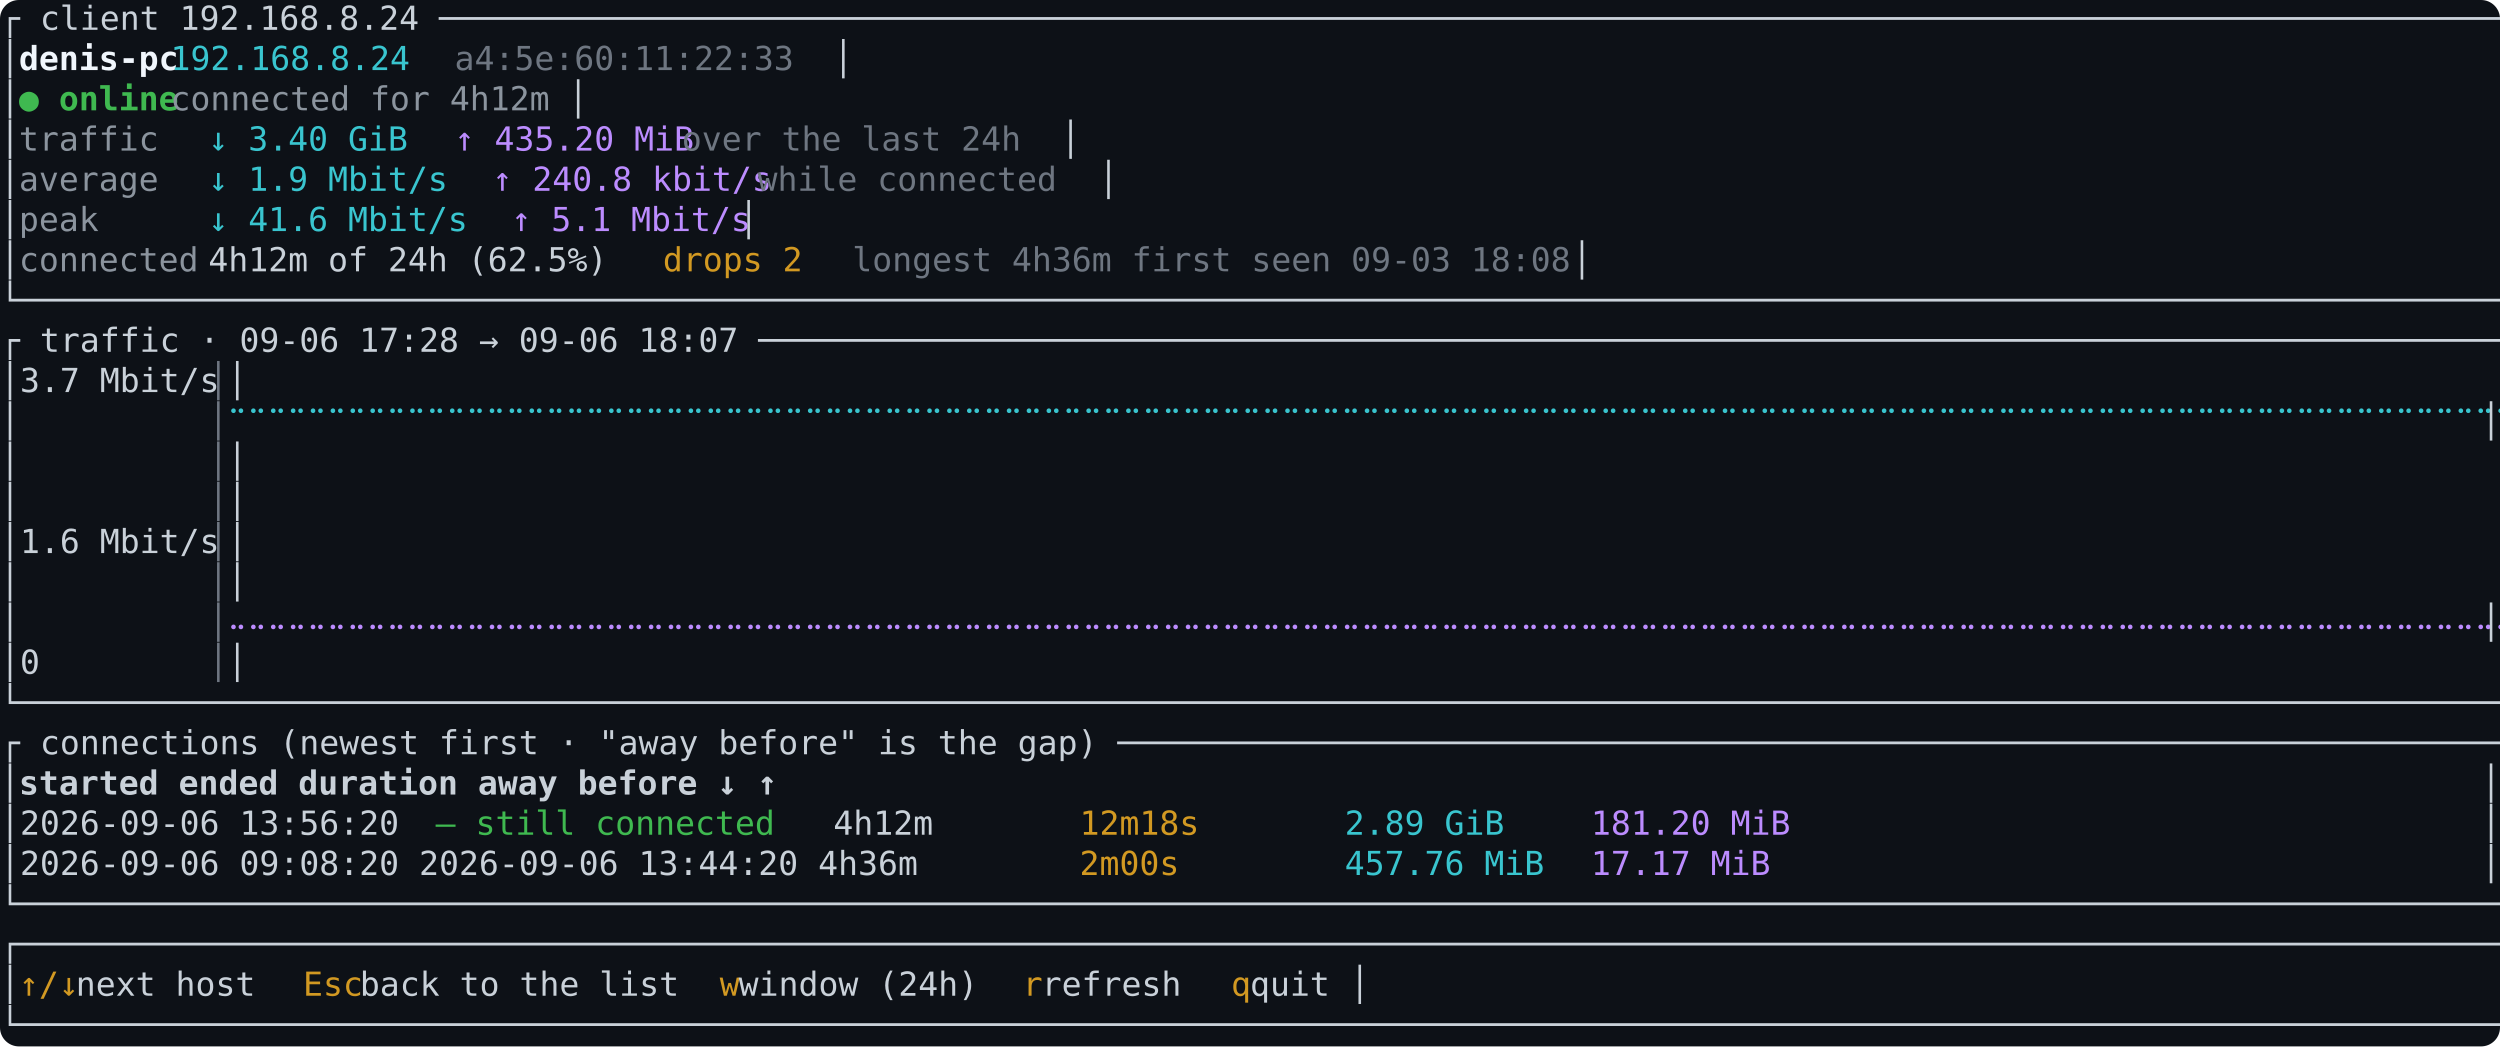
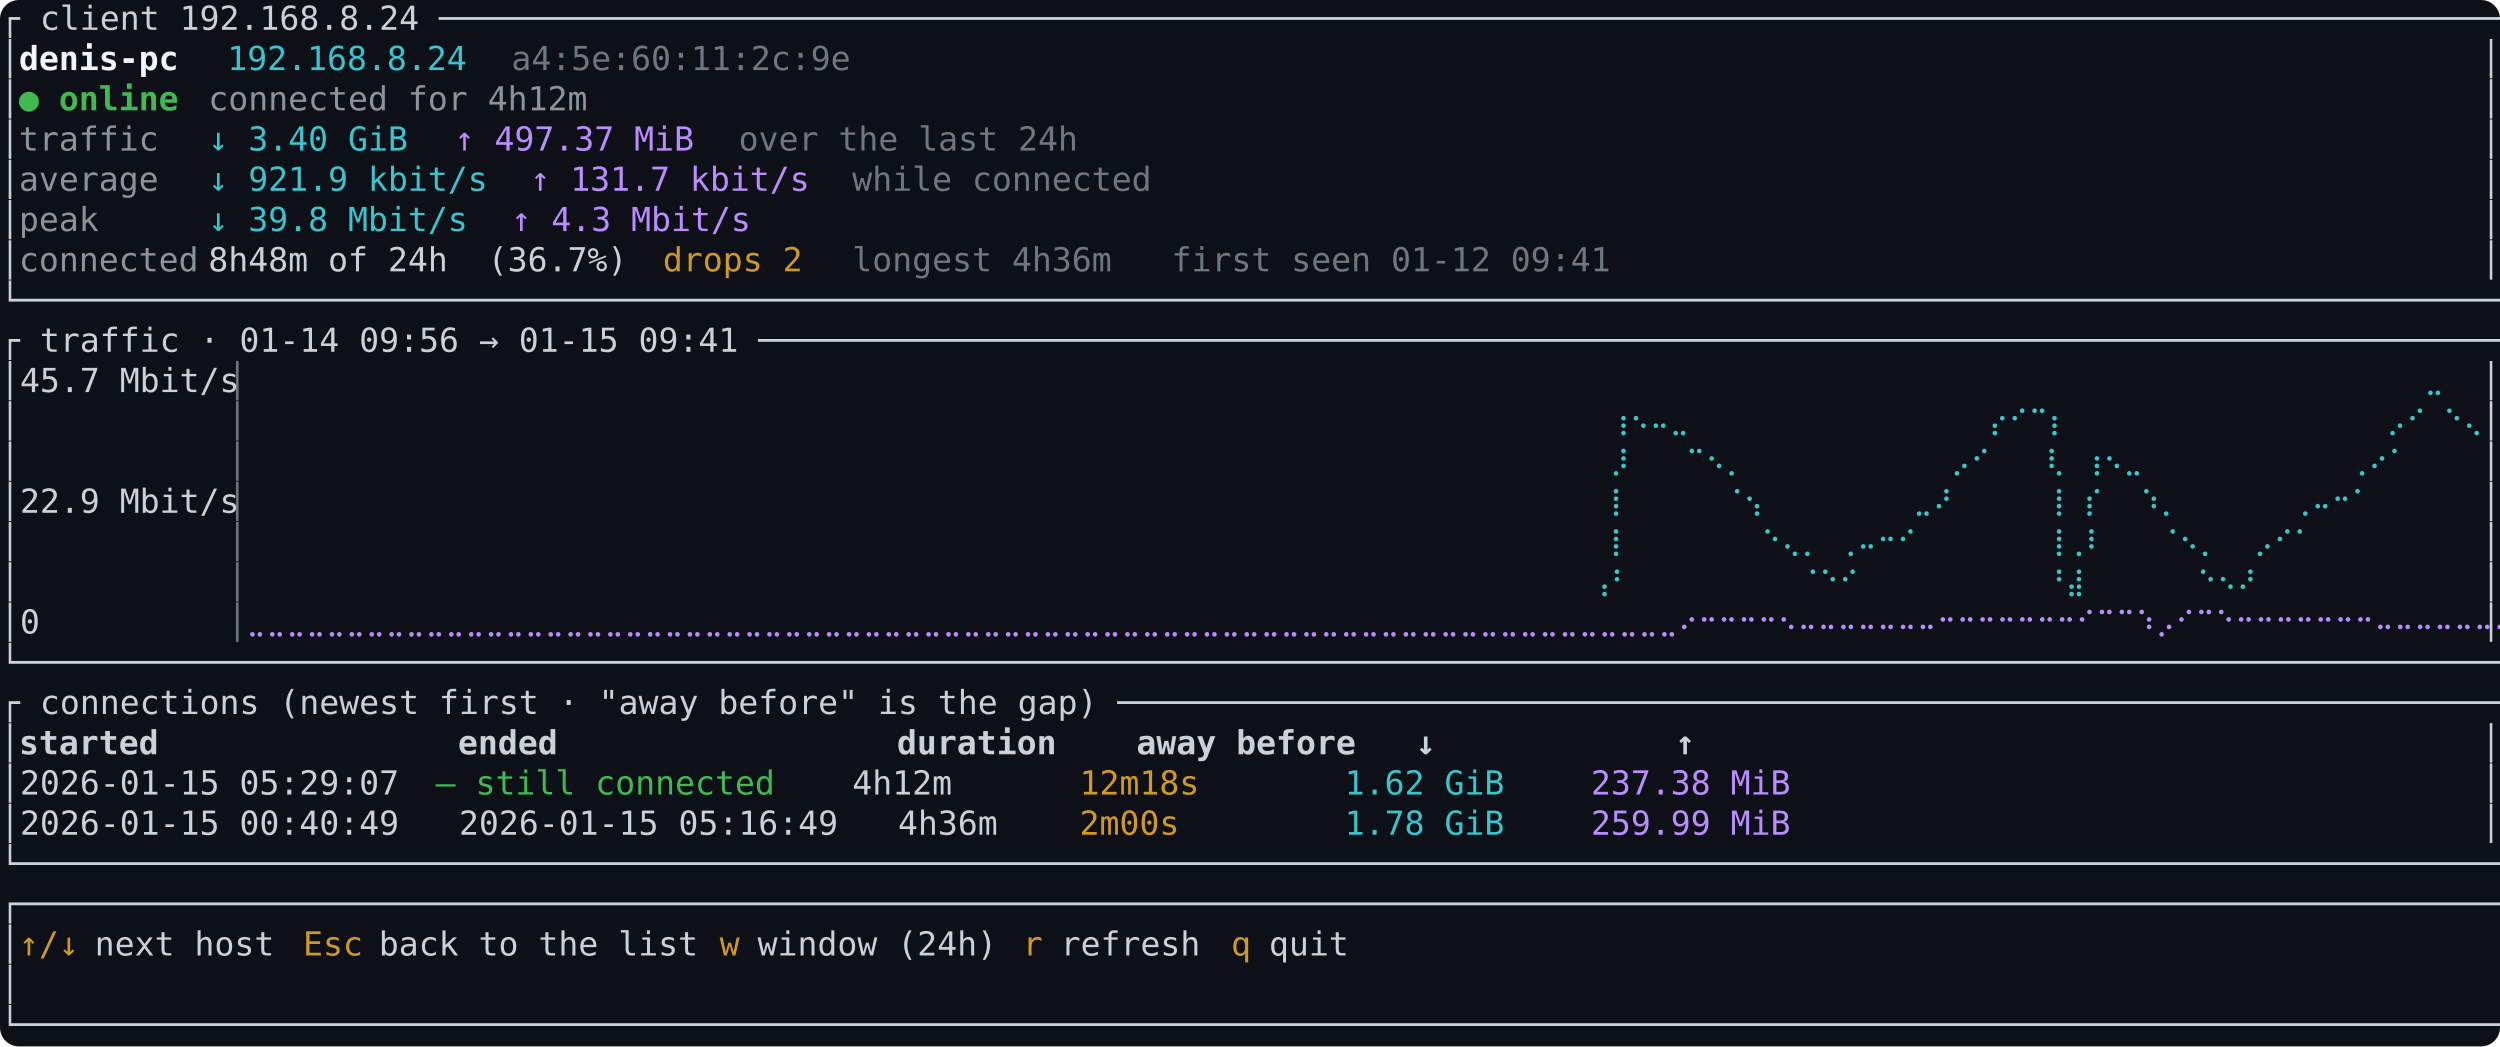
- <svg xmlns="http://www.w3.org/2000/svg" viewBox="0 0 1056 442" width="1056" height="442" font-family="ui-monospace, SFMono-Regular, Menlo, Consolas, 'DejaVu Sans Mono', monospace" font-size="14">
+ <svg xmlns="http://www.w3.org/2000/svg" viewBox="0 0 1056 442" width="1056" height="442" role="img" aria-labelledby="vlb-title" font-family="ui-monospace, SFMono-Regular, Menlo, Consolas, 'DejaVu Sans Mono', monospace" font-size="14">
  <rect width="100%" height="100%" rx="8" fill="#0d1117" />
  <g class="f0">
-     <text x="0.0" y="12.6" textLength="1056.0" lengthAdjust="spacingAndGlyphs" fill="#c9d1d9">┌ client 192.168.8.24 ─────────────────────────────────────────────────────────────────────────────────────────────────────────────┐</text>
-     <text x="0.0" y="29.6" textLength="8.0" lengthAdjust="spacingAndGlyphs" fill="#c9d1d9">│</text>
-     <text x="8.0" y="29.6" textLength="64.0" lengthAdjust="spacingAndGlyphs" fill="#f0f6fc" font-weight="bold">denis-pc</text>
-     <text x="72.0" y="29.6" textLength="120.0" lengthAdjust="spacingAndGlyphs" fill="#39c5cf">   192.168.8.24</text>
-     <text x="192.0" y="29.6" textLength="160.0" lengthAdjust="spacingAndGlyphs" fill="#6e7681">   a4:5e:60:11:22:33</text>
-     <text x="352.0" y="29.6" textLength="704.0" lengthAdjust="spacingAndGlyphs" fill="#c9d1d9">                                                                                       │</text>
-     <text x="0.0" y="46.6" textLength="8.0" lengthAdjust="spacingAndGlyphs" fill="#c9d1d9">│</text>
-     <text x="8.0" y="46.6" textLength="64.0" lengthAdjust="spacingAndGlyphs" fill="#3fb950" font-weight="bold">● online</text>
-     <text x="72.0" y="46.6" textLength="168.0" lengthAdjust="spacingAndGlyphs" fill="#8b949e">  connected for 4h12m</text>
-     <text x="240.0" y="46.6" textLength="816.0" lengthAdjust="spacingAndGlyphs" fill="#c9d1d9">                                                                                                     │</text>
-     <text x="0.0" y="63.6" textLength="8.0" lengthAdjust="spacingAndGlyphs" fill="#c9d1d9">│</text>
-     <text x="8.0" y="63.6" textLength="80.0" lengthAdjust="spacingAndGlyphs" fill="#8b949e">traffic   </text>
-     <text x="88.0" y="63.6" textLength="80.0" lengthAdjust="spacingAndGlyphs" fill="#39c5cf">↓ 3.40 GiB</text>
-     <text x="192.0" y="63.6" textLength="96.0" lengthAdjust="spacingAndGlyphs" fill="#bc8cff">↑ 435.20 MiB</text>
-     <text x="288.0" y="63.6" textLength="160.0" lengthAdjust="spacingAndGlyphs" fill="#6e7681">   over the last 24h</text>
-     <text x="448.0" y="63.6" textLength="608.0" lengthAdjust="spacingAndGlyphs" fill="#c9d1d9">                                                                           │</text>
-     <text x="0.0" y="80.6" textLength="8.0" lengthAdjust="spacingAndGlyphs" fill="#c9d1d9">│</text>
-     <text x="8.0" y="80.6" textLength="80.0" lengthAdjust="spacingAndGlyphs" fill="#8b949e">average   </text>
-     <text x="88.0" y="80.6" textLength="96.0" lengthAdjust="spacingAndGlyphs" fill="#39c5cf">↓ 1.9 Mbit/s</text>
-     <text x="208.0" y="80.6" textLength="112.0" lengthAdjust="spacingAndGlyphs" fill="#bc8cff">↑ 240.8 kbit/s</text>
-     <text x="320.0" y="80.6" textLength="144.0" lengthAdjust="spacingAndGlyphs" fill="#6e7681">   while connected</text>
-     <text x="464.0" y="80.6" textLength="592.0" lengthAdjust="spacingAndGlyphs" fill="#c9d1d9">                                                                         │</text>
-     <text x="0.0" y="97.6" textLength="8.0" lengthAdjust="spacingAndGlyphs" fill="#c9d1d9">│</text>
-     <text x="8.0" y="97.6" textLength="80.0" lengthAdjust="spacingAndGlyphs" fill="#8b949e">peak      </text>
-     <text x="88.0" y="97.6" textLength="104.0" lengthAdjust="spacingAndGlyphs" fill="#39c5cf">↓ 41.6 Mbit/s</text>
-     <text x="216.0" y="97.6" textLength="96.0" lengthAdjust="spacingAndGlyphs" fill="#bc8cff">↑ 5.1 Mbit/s</text>
-     <text x="312.0" y="97.6" textLength="744.0" lengthAdjust="spacingAndGlyphs" fill="#c9d1d9">                                                                                            │</text>
-     <text x="0.0" y="114.6" textLength="8.0" lengthAdjust="spacingAndGlyphs" fill="#c9d1d9">│</text>
-     <text x="8.0" y="114.6" textLength="80.0" lengthAdjust="spacingAndGlyphs" fill="#8b949e">connected </text>
-     <text x="88.0" y="114.6" textLength="192.0" lengthAdjust="spacingAndGlyphs" fill="#c9d1d9">4h12m of 24h  (62.5%)   </text>
-     <text x="280.0" y="114.6" textLength="56.0" lengthAdjust="spacingAndGlyphs" fill="#d29922">drops 2</text>
-     <text x="360.0" y="114.6" textLength="304.0" lengthAdjust="spacingAndGlyphs" fill="#6e7681">longest 4h36m   first seen 09-03 18:08</text>
-     <text x="664.0" y="114.6" textLength="392.0" lengthAdjust="spacingAndGlyphs" fill="#c9d1d9">                                                │</text>
-     <text x="0.0" y="131.6" textLength="1056.0" lengthAdjust="spacingAndGlyphs" fill="#c9d1d9">└──────────────────────────────────────────────────────────────────────────────────────────────────────────────────────────────────┘</text>
-     <text x="0.0" y="148.6" textLength="1056.0" lengthAdjust="spacingAndGlyphs" fill="#c9d1d9">┌ traffic · 09-06 17:28 → 09-06 18:07 ─────────────────────────────────────────────────────────────────────────────────────────────┐</text>
-     <text x="0.0" y="165.6" textLength="88.0" lengthAdjust="spacingAndGlyphs" fill="#c9d1d9">│3.7 Mbit/s</text>
-     <text x="88.0" y="165.6" textLength="8.0" lengthAdjust="spacingAndGlyphs" fill="#6e7681">│</text>
-     <text x="96.0" y="165.6" textLength="960.0" lengthAdjust="spacingAndGlyphs" fill="#c9d1d9">                                                                                                                       │</text>
-     <text x="0.0" y="182.6" textLength="88.0" lengthAdjust="spacingAndGlyphs" fill="#c9d1d9">│          </text>
-     <text x="88.0" y="182.6" textLength="8.0" lengthAdjust="spacingAndGlyphs" fill="#6e7681">│</text>
-     <text x="96.0" y="182.6" textLength="952.0" lengthAdjust="spacingAndGlyphs" fill="#39c5cf">⠉⠉⠉⠉⠉⠉⠉⠉⠉⠉⠉⠉⠉⠉⠉⠉⠉⠉⠉⠉⠉⠉⠉⠉⠉⠉⠉⠉⠉⠉⠉⠉⠉⠉⠉⠉⠉⠉⠉⠉⠉⠉⠉⠉⠉⠉⠉⠉⠉⠉⠉⠉⠉⠉⠉⠉⠉⠉⠉⠉⠉⠉⠉⠉⠉⠉⠉⠉⠉⠉⠉⠉⠉⠉⠉⠉⠉⠉⠉⠉⠉⠉⠉⠉⠉⠉⠉⠉⠉⠉⠉⠉⠉⠉⠉⠉⠉⠉⠉⠉⠉⠉⠉⠉⠉⠉⠉⠉⠉⠉⠉⠉⠉⠉⠉⠉⠉⠉⠉</text>
-     <text x="1048.0" y="182.6" textLength="8.0" lengthAdjust="spacingAndGlyphs" fill="#c9d1d9">│</text>
-     <text x="0.0" y="199.6" textLength="88.0" lengthAdjust="spacingAndGlyphs" fill="#c9d1d9">│          </text>
-     <text x="88.0" y="199.6" textLength="8.0" lengthAdjust="spacingAndGlyphs" fill="#6e7681">│</text>
-     <text x="96.0" y="199.6" textLength="960.0" lengthAdjust="spacingAndGlyphs" fill="#c9d1d9">                                                                                                                       │</text>
-     <text x="0.0" y="216.6" textLength="88.0" lengthAdjust="spacingAndGlyphs" fill="#c9d1d9">│          </text>
-     <text x="88.0" y="216.6" textLength="8.0" lengthAdjust="spacingAndGlyphs" fill="#6e7681">│</text>
-     <text x="96.0" y="216.6" textLength="960.0" lengthAdjust="spacingAndGlyphs" fill="#c9d1d9">                                                                                                                       │</text>
-     <text x="0.0" y="233.6" textLength="88.0" lengthAdjust="spacingAndGlyphs" fill="#c9d1d9">│1.6 Mbit/s</text>
-     <text x="88.0" y="233.6" textLength="8.0" lengthAdjust="spacingAndGlyphs" fill="#6e7681">│</text>
-     <text x="96.0" y="233.6" textLength="960.0" lengthAdjust="spacingAndGlyphs" fill="#c9d1d9">                                                                                                                       │</text>
-     <text x="0.0" y="250.6" textLength="88.0" lengthAdjust="spacingAndGlyphs" fill="#c9d1d9">│          </text>
-     <text x="88.0" y="250.6" textLength="8.0" lengthAdjust="spacingAndGlyphs" fill="#6e7681">│</text>
-     <text x="96.0" y="250.6" textLength="960.0" lengthAdjust="spacingAndGlyphs" fill="#c9d1d9">                                                                                                                       │</text>
-     <text x="0.0" y="267.6" textLength="88.0" lengthAdjust="spacingAndGlyphs" fill="#c9d1d9">│          </text>
-     <text x="88.0" y="267.6" textLength="8.0" lengthAdjust="spacingAndGlyphs" fill="#6e7681">│</text>
-     <text x="96.0" y="267.6" textLength="952.0" lengthAdjust="spacingAndGlyphs" fill="#bc8cff">⠤⠤⠤⠤⠤⠤⠤⠤⠤⠤⠤⠤⠤⠤⠤⠤⠤⠤⠤⠤⠤⠤⠤⠤⠤⠤⠤⠤⠤⠤⠤⠤⠤⠤⠤⠤⠤⠤⠤⠤⠤⠤⠤⠤⠤⠤⠤⠤⠤⠤⠤⠤⠤⠤⠤⠤⠤⠤⠤⠤⠤⠤⠤⠤⠤⠤⠤⠤⠤⠤⠤⠤⠤⠤⠤⠤⠤⠤⠤⠤⠤⠤⠤⠤⠤⠤⠤⠤⠤⠤⠤⠤⠤⠤⠤⠤⠤⠤⠤⠤⠤⠤⠤⠤⠤⠤⠤⠤⠤⠤⠤⠤⠤⠤⠤⠤⠤⠤⠤</text>
-     <text x="1048.0" y="267.6" textLength="8.0" lengthAdjust="spacingAndGlyphs" fill="#c9d1d9">│</text>
-     <text x="0.0" y="284.6" textLength="88.0" lengthAdjust="spacingAndGlyphs" fill="#c9d1d9">│0         </text>
-     <text x="88.0" y="284.6" textLength="8.0" lengthAdjust="spacingAndGlyphs" fill="#6e7681">│</text>
-     <text x="96.0" y="284.6" textLength="960.0" lengthAdjust="spacingAndGlyphs" fill="#c9d1d9">                                                                                                                       │</text>
-     <text x="0.0" y="301.6" textLength="1056.0" lengthAdjust="spacingAndGlyphs" fill="#c9d1d9">└──────────────────────────────────────────────────────────────────────────────────────────────────────────────────────────────────┘</text>
-     <text x="0.0" y="318.6" textLength="1056.0" lengthAdjust="spacingAndGlyphs" fill="#c9d1d9">┌ connections (newest first · "away before" is the gap) ───────────────────────────────────────────────────────────────────────────┐</text>
-     <text x="0.0" y="335.6" textLength="8.0" lengthAdjust="spacingAndGlyphs" fill="#c9d1d9">│</text>
-     <text x="8.0" y="335.6" textLength="1040.0" lengthAdjust="spacingAndGlyphs" fill="#c9d1d9" font-weight="bold">started               ended                 duration    away before   ↓            ↑                                              </text>
-     <text x="1048.0" y="335.6" textLength="8.0" lengthAdjust="spacingAndGlyphs" fill="#c9d1d9">│</text>
-     <text x="0.0" y="352.6" textLength="184.0" lengthAdjust="spacingAndGlyphs" fill="#c9d1d9">│2026-09-06 13:56:20   </text>
-     <text x="184.0" y="352.6" textLength="168.0" lengthAdjust="spacingAndGlyphs" fill="#3fb950">— still connected    </text>
-     <text x="352.0" y="352.6" textLength="104.0" lengthAdjust="spacingAndGlyphs" fill="#c9d1d9"> 4h12m       </text>
-     <text x="456.0" y="352.6" textLength="104.0" lengthAdjust="spacingAndGlyphs" fill="#d29922">12m18s       </text>
-     <text x="568.0" y="352.6" textLength="96.0" lengthAdjust="spacingAndGlyphs" fill="#39c5cf">2.89 GiB    </text>
-     <text x="672.0" y="352.6" textLength="376.0" lengthAdjust="spacingAndGlyphs" fill="#bc8cff">181.20 MiB                                     </text>
-     <text x="1048.0" y="352.6" textLength="8.0" lengthAdjust="spacingAndGlyphs" fill="#c9d1d9">│</text>
-     <text x="0.0" y="369.6" textLength="456.0" lengthAdjust="spacingAndGlyphs" fill="#c9d1d9">│2026-09-06 09:08:20   2026-09-06 13:44:20   4h36m       </text>
-     <text x="456.0" y="369.6" textLength="104.0" lengthAdjust="spacingAndGlyphs" fill="#d29922">2m00s        </text>
-     <text x="568.0" y="369.6" textLength="96.0" lengthAdjust="spacingAndGlyphs" fill="#39c5cf">457.76 MiB  </text>
-     <text x="672.0" y="369.6" textLength="376.0" lengthAdjust="spacingAndGlyphs" fill="#bc8cff">17.17 MiB                                      </text>
-     <text x="1048.0" y="369.6" textLength="8.0" lengthAdjust="spacingAndGlyphs" fill="#c9d1d9">│</text>
-     <text x="0.0" y="386.6" textLength="1056.0" lengthAdjust="spacingAndGlyphs" fill="#c9d1d9">└──────────────────────────────────────────────────────────────────────────────────────────────────────────────────────────────────┘</text>
-     <text x="0.0" y="403.6" textLength="1056.0" lengthAdjust="spacingAndGlyphs" fill="#c9d1d9">┌──────────────────────────────────────────────────────────────────────────────────────────────────────────────────────────────────┐</text>
-     <text x="0.0" y="420.6" textLength="8.0" lengthAdjust="spacingAndGlyphs" fill="#c9d1d9">│</text>
-     <text x="8.0" y="420.6" textLength="24.0" lengthAdjust="spacingAndGlyphs" fill="#d29922">↑/↓</text>
-     <text x="32.0" y="420.6" textLength="96.0" lengthAdjust="spacingAndGlyphs" fill="#c9d1d9"> next host  </text>
-     <text x="128.0" y="420.6" textLength="24.0" lengthAdjust="spacingAndGlyphs" fill="#d29922">Esc</text>
-     <text x="152.0" y="420.6" textLength="152.0" lengthAdjust="spacingAndGlyphs" fill="#c9d1d9"> back to the list  </text>
-     <text x="304.0" y="420.6" textLength="8.0" lengthAdjust="spacingAndGlyphs" fill="#d29922">w</text>
-     <text x="312.0" y="420.6" textLength="120.0" lengthAdjust="spacingAndGlyphs" fill="#c9d1d9"> window (24h)  </text>
-     <text x="432.0" y="420.6" textLength="8.0" lengthAdjust="spacingAndGlyphs" fill="#d29922">r</text>
-     <text x="440.0" y="420.6" textLength="80.0" lengthAdjust="spacingAndGlyphs" fill="#c9d1d9"> refresh  </text>
-     <text x="520.0" y="420.6" textLength="8.0" lengthAdjust="spacingAndGlyphs" fill="#d29922">q</text>
-     <text x="528.0" y="420.6" textLength="528.0" lengthAdjust="spacingAndGlyphs" fill="#c9d1d9"> quit                                                            │</text>
-     <text x="0.0" y="437.6" textLength="1056.0" lengthAdjust="spacingAndGlyphs" fill="#c9d1d9">└──────────────────────────────────────────────────────────────────────────────────────────────────────────────────────────────────┘</text>
+     <text xml:space="preserve" x="0.0" y="12.6" textLength="1056.0" lengthAdjust="spacingAndGlyphs" fill="#c9d1d9">┌ client 192.168.8.24 ─────────────────────────────────────────────────────────────────────────────────────────────────────────────┐</text>
+     <text xml:space="preserve" x="0.0" y="29.6" textLength="8.0" lengthAdjust="spacingAndGlyphs" fill="#c9d1d9">│</text>
+     <text xml:space="preserve" x="8.0" y="29.6" textLength="64.0" lengthAdjust="spacingAndGlyphs" fill="#f0f6fc" font-weight="bold">denis-pc</text>
+     <text xml:space="preserve" x="96.0" y="29.6" textLength="96.0" lengthAdjust="spacingAndGlyphs" fill="#39c5cf">192.168.8.24</text>
+     <text xml:space="preserve" x="216.0" y="29.6" textLength="136.0" lengthAdjust="spacingAndGlyphs" fill="#6e7681">a4:5e:60:11:2c:9e</text>
+     <text xml:space="preserve" x="1048.0" y="29.6" textLength="8.0" lengthAdjust="spacingAndGlyphs" fill="#c9d1d9">│</text>
+     <text xml:space="preserve" x="0.0" y="46.6" textLength="8.0" lengthAdjust="spacingAndGlyphs" fill="#c9d1d9">│</text>
+     <text xml:space="preserve" x="8.0" y="46.6" textLength="64.0" lengthAdjust="spacingAndGlyphs" fill="#3fb950" font-weight="bold">● online</text>
+     <text xml:space="preserve" x="88.0" y="46.6" textLength="152.0" lengthAdjust="spacingAndGlyphs" fill="#8b949e">connected for 4h12m</text>
+     <text xml:space="preserve" x="1048.0" y="46.6" textLength="8.0" lengthAdjust="spacingAndGlyphs" fill="#c9d1d9">│</text>
+     <text xml:space="preserve" x="0.0" y="63.6" textLength="8.0" lengthAdjust="spacingAndGlyphs" fill="#c9d1d9">│</text>
+     <text xml:space="preserve" x="8.0" y="63.6" textLength="56.0" lengthAdjust="spacingAndGlyphs" fill="#8b949e">traffic</text>
+     <text xml:space="preserve" x="88.0" y="63.6" textLength="80.0" lengthAdjust="spacingAndGlyphs" fill="#39c5cf">↓ 3.40 GiB</text>
+     <text xml:space="preserve" x="192.0" y="63.6" textLength="96.0" lengthAdjust="spacingAndGlyphs" fill="#bc8cff">↑ 497.37 MiB</text>
+     <text xml:space="preserve" x="312.0" y="63.6" textLength="136.0" lengthAdjust="spacingAndGlyphs" fill="#6e7681">over the last 24h</text>
+     <text xml:space="preserve" x="1048.0" y="63.6" textLength="8.0" lengthAdjust="spacingAndGlyphs" fill="#c9d1d9">│</text>
+     <text xml:space="preserve" x="0.0" y="80.6" textLength="8.0" lengthAdjust="spacingAndGlyphs" fill="#c9d1d9">│</text>
+     <text xml:space="preserve" x="8.0" y="80.6" textLength="56.0" lengthAdjust="spacingAndGlyphs" fill="#8b949e">average</text>
+     <text xml:space="preserve" x="88.0" y="80.6" textLength="112.0" lengthAdjust="spacingAndGlyphs" fill="#39c5cf">↓ 921.9 kbit/s</text>
+     <text xml:space="preserve" x="224.0" y="80.6" textLength="112.0" lengthAdjust="spacingAndGlyphs" fill="#bc8cff">↑ 131.7 kbit/s</text>
+     <text xml:space="preserve" x="360.0" y="80.6" textLength="120.0" lengthAdjust="spacingAndGlyphs" fill="#6e7681">while connected</text>
+     <text xml:space="preserve" x="1048.0" y="80.6" textLength="8.0" lengthAdjust="spacingAndGlyphs" fill="#c9d1d9">│</text>
+     <text xml:space="preserve" x="0.0" y="97.6" textLength="8.0" lengthAdjust="spacingAndGlyphs" fill="#c9d1d9">│</text>
+     <text xml:space="preserve" x="8.0" y="97.6" textLength="32.0" lengthAdjust="spacingAndGlyphs" fill="#8b949e">peak</text>
+     <text xml:space="preserve" x="88.0" y="97.6" textLength="104.0" lengthAdjust="spacingAndGlyphs" fill="#39c5cf">↓ 39.8 Mbit/s</text>
+     <text xml:space="preserve" x="216.0" y="97.6" textLength="96.0" lengthAdjust="spacingAndGlyphs" fill="#bc8cff">↑ 4.3 Mbit/s</text>
+     <text xml:space="preserve" x="1048.0" y="97.6" textLength="8.0" lengthAdjust="spacingAndGlyphs" fill="#c9d1d9">│</text>
+     <text xml:space="preserve" x="0.0" y="114.6" textLength="8.0" lengthAdjust="spacingAndGlyphs" fill="#c9d1d9">│</text>
+     <text xml:space="preserve" x="8.0" y="114.6" textLength="72.0" lengthAdjust="spacingAndGlyphs" fill="#8b949e">connected</text>
+     <text xml:space="preserve" x="88.0" y="114.6" textLength="168.0" lengthAdjust="spacingAndGlyphs" fill="#c9d1d9">8h48m of 24h  (36.7%)</text>
+     <text xml:space="preserve" x="280.0" y="114.6" textLength="56.0" lengthAdjust="spacingAndGlyphs" fill="#d29922">drops 2</text>
+     <text xml:space="preserve" x="360.0" y="114.6" textLength="304.0" lengthAdjust="spacingAndGlyphs" fill="#6e7681">longest 4h36m   first seen 01-12 09:41</text>
+     <text xml:space="preserve" x="1048.0" y="114.6" textLength="8.0" lengthAdjust="spacingAndGlyphs" fill="#c9d1d9">│</text>
+     <text xml:space="preserve" x="0.0" y="131.6" textLength="1056.0" lengthAdjust="spacingAndGlyphs" fill="#c9d1d9">└──────────────────────────────────────────────────────────────────────────────────────────────────────────────────────────────────┘</text>
+     <text xml:space="preserve" x="0.0" y="148.6" textLength="1056.0" lengthAdjust="spacingAndGlyphs" fill="#c9d1d9">┌ traffic · 01-14 09:56 → 01-15 09:41 ─────────────────────────────────────────────────────────────────────────────────────────────┐</text>
+     <text xml:space="preserve" x="0.0" y="165.6" textLength="96.0" lengthAdjust="spacingAndGlyphs" fill="#c9d1d9">│45.7 Mbit/s</text>
+     <text xml:space="preserve" x="96.0" y="165.6" textLength="8.0" lengthAdjust="spacingAndGlyphs" fill="#6e7681">│</text>
+     <text xml:space="preserve" x="1024.0" y="165.6" textLength="8.0" lengthAdjust="spacingAndGlyphs" fill="#39c5cf">⣀</text>
+     <text xml:space="preserve" x="1048.0" y="165.6" textLength="8.0" lengthAdjust="spacingAndGlyphs" fill="#c9d1d9">│</text>
+     <text xml:space="preserve" x="0.0" y="182.6" textLength="8.0" lengthAdjust="spacingAndGlyphs" fill="#c9d1d9">│</text>
+     <text xml:space="preserve" x="96.0" y="182.6" textLength="8.0" lengthAdjust="spacingAndGlyphs" fill="#6e7681">│</text>
+     <text xml:space="preserve" x="680.0" y="182.6" textLength="32.0" lengthAdjust="spacingAndGlyphs" fill="#39c5cf">⢰⠢⠤⣀</text>
+     <text xml:space="preserve" x="840.0" y="182.6" textLength="32.0" lengthAdjust="spacingAndGlyphs" fill="#39c5cf">⡔⠊⠉⡆</text>
+     <text xml:space="preserve" x="1008.0" y="182.6" textLength="16.0" lengthAdjust="spacingAndGlyphs" fill="#39c5cf">⡠⠊</text>
+     <text xml:space="preserve" x="1032.0" y="182.6" textLength="16.0" lengthAdjust="spacingAndGlyphs" fill="#39c5cf">⠑⢄</text>
+     <text xml:space="preserve" x="1048.0" y="182.6" textLength="8.0" lengthAdjust="spacingAndGlyphs" fill="#c9d1d9">│</text>
+     <text xml:space="preserve" x="0.0" y="199.6" textLength="8.0" lengthAdjust="spacingAndGlyphs" fill="#c9d1d9">│</text>
+     <text xml:space="preserve" x="96.0" y="199.6" textLength="8.0" lengthAdjust="spacingAndGlyphs" fill="#6e7681">│</text>
+     <text xml:space="preserve" x="680.0" y="199.6" textLength="8.0" lengthAdjust="spacingAndGlyphs" fill="#39c5cf">⡸</text>
+     <text xml:space="preserve" x="712.0" y="199.6" textLength="24.0" lengthAdjust="spacingAndGlyphs" fill="#39c5cf">⠉⠢⡀</text>
+     <text xml:space="preserve" x="824.0" y="199.6" textLength="16.0" lengthAdjust="spacingAndGlyphs" fill="#39c5cf">⡠⠊</text>
+     <text xml:space="preserve" x="864.0" y="199.6" textLength="8.0" lengthAdjust="spacingAndGlyphs" fill="#39c5cf">⢇</text>
+     <text xml:space="preserve" x="880.0" y="199.6" textLength="24.0" lengthAdjust="spacingAndGlyphs" fill="#39c5cf">⢰⠢⣀</text>
+     <text xml:space="preserve" x="992.0" y="199.6" textLength="24.0" lengthAdjust="spacingAndGlyphs" fill="#39c5cf">⢀⠔⠁</text>
+     <text xml:space="preserve" x="1048.0" y="199.6" textLength="8.0" lengthAdjust="spacingAndGlyphs" fill="#c9d1d9">│</text>
+     <text xml:space="preserve" x="0.0" y="216.6" textLength="96.0" lengthAdjust="spacingAndGlyphs" fill="#c9d1d9">│22.9 Mbit/s</text>
+     <text xml:space="preserve" x="96.0" y="216.6" textLength="8.0" lengthAdjust="spacingAndGlyphs" fill="#6e7681">│</text>
+     <text xml:space="preserve" x="680.0" y="216.6" textLength="8.0" lengthAdjust="spacingAndGlyphs" fill="#39c5cf">⡇</text>
+     <text xml:space="preserve" x="728.0" y="216.6" textLength="16.0" lengthAdjust="spacingAndGlyphs" fill="#39c5cf">⠈⢢</text>
+     <text xml:space="preserve" x="808.0" y="216.6" textLength="16.0" lengthAdjust="spacingAndGlyphs" fill="#39c5cf">⣀⠜</text>
+     <text xml:space="preserve" x="864.0" y="216.6" textLength="8.0" lengthAdjust="spacingAndGlyphs" fill="#39c5cf">⢸</text>
+     <text xml:space="preserve" x="880.0" y="216.6" textLength="8.0" lengthAdjust="spacingAndGlyphs" fill="#39c5cf">⡎</text>
+     <text xml:space="preserve" x="904.0" y="216.6" textLength="16.0" lengthAdjust="spacingAndGlyphs" fill="#39c5cf">⠱⡀</text>
+     <text xml:space="preserve" x="968.0" y="216.6" textLength="32.0" lengthAdjust="spacingAndGlyphs" fill="#39c5cf">⢀⠤⠒⠁</text>
+     <text xml:space="preserve" x="1048.0" y="216.6" textLength="8.0" lengthAdjust="spacingAndGlyphs" fill="#c9d1d9">│</text>
+     <text xml:space="preserve" x="0.0" y="233.6" textLength="8.0" lengthAdjust="spacingAndGlyphs" fill="#c9d1d9">│</text>
+     <text xml:space="preserve" x="96.0" y="233.6" textLength="8.0" lengthAdjust="spacingAndGlyphs" fill="#6e7681">│</text>
+     <text xml:space="preserve" x="680.0" y="233.6" textLength="8.0" lengthAdjust="spacingAndGlyphs" fill="#39c5cf">⡇</text>
+     <text xml:space="preserve" x="744.0" y="233.6" textLength="24.0" lengthAdjust="spacingAndGlyphs" fill="#39c5cf">⠑⢄⡀</text>
+     <text xml:space="preserve" x="776.0" y="233.6" textLength="32.0" lengthAdjust="spacingAndGlyphs" fill="#39c5cf">⢀⠤⠒⠊</text>
+     <text xml:space="preserve" x="864.0" y="233.6" textLength="24.0" lengthAdjust="spacingAndGlyphs" fill="#39c5cf">⢸⢀⠇</text>
+     <text xml:space="preserve" x="912.0" y="233.6" textLength="24.0" lengthAdjust="spacingAndGlyphs" fill="#39c5cf">⠈⠢⡀</text>
+     <text xml:space="preserve" x="952.0" y="233.6" textLength="24.0" lengthAdjust="spacingAndGlyphs" fill="#39c5cf">⡠⠊⠁</text>
+     <text xml:space="preserve" x="1048.0" y="233.6" textLength="8.0" lengthAdjust="spacingAndGlyphs" fill="#c9d1d9">│</text>
+     <text xml:space="preserve" x="0.0" y="250.6" textLength="8.0" lengthAdjust="spacingAndGlyphs" fill="#c9d1d9">│</text>
+     <text xml:space="preserve" x="96.0" y="250.6" textLength="8.0" lengthAdjust="spacingAndGlyphs" fill="#6e7681">│</text>
+     <text xml:space="preserve" x="672.0" y="250.6" textLength="16.0" lengthAdjust="spacingAndGlyphs" fill="#39c5cf">⢠⠃</text>
+     <text xml:space="preserve" x="760.0" y="250.6" textLength="24.0" lengthAdjust="spacingAndGlyphs" fill="#39c5cf">⠈⠑⠊</text>
+     <text xml:space="preserve" x="864.0" y="250.6" textLength="16.0" lengthAdjust="spacingAndGlyphs" fill="#39c5cf">⠘⣼</text>
+     <text xml:space="preserve" x="928.0" y="250.6" textLength="24.0" lengthAdjust="spacingAndGlyphs" fill="#39c5cf">⠑⠢⠜</text>
+     <text xml:space="preserve" x="1048.0" y="250.6" textLength="8.0" lengthAdjust="spacingAndGlyphs" fill="#c9d1d9">│</text>
+     <text xml:space="preserve" x="0.0" y="267.6" textLength="16.0" lengthAdjust="spacingAndGlyphs" fill="#c9d1d9">│0</text>
+     <text xml:space="preserve" x="96.0" y="267.6" textLength="8.0" lengthAdjust="spacingAndGlyphs" fill="#6e7681">│</text>
+     <text xml:space="preserve" x="104.0" y="267.6" textLength="944.0" lengthAdjust="spacingAndGlyphs" fill="#bc8cff">⣀⣀⣀⣀⣀⣀⣀⣀⣀⣀⣀⣀⣀⣀⣀⣀⣀⣀⣀⣀⣀⣀⣀⣀⣀⣀⣀⣀⣀⣀⣀⣀⣀⣀⣀⣀⣀⣀⣀⣀⣀⣀⣀⣀⣀⣀⣀⣀⣀⣀⣀⣀⣀⣀⣀⣀⣀⣀⣀⣀⣀⣀⣀⣀⣀⣀⣀⣀⣀⣀⣀⣀⠔⠒⠒⠒⠒⠢⠤⠤⠤⠤⠤⠤⠤⠒⠒⠒⠒⠒⠒⠒⠊⠉⠉⠱⡠⠊⠉⠑⠒⠒⠒⠒⠒⠒⠒⠤⠤⠤⠤⠤⠤⠔⠒⠒⠒⠒</text>
+     <text xml:space="preserve" x="1048.0" y="267.6" textLength="8.0" lengthAdjust="spacingAndGlyphs" fill="#c9d1d9">│</text>
+     <text xml:space="preserve" x="0.0" y="284.6" textLength="1056.0" lengthAdjust="spacingAndGlyphs" fill="#c9d1d9">└──────────────────────────────────────────────────────────────────────────────────────────────────────────────────────────────────┘</text>
+     <text xml:space="preserve" x="0.0" y="301.6" textLength="1056.0" lengthAdjust="spacingAndGlyphs" fill="#c9d1d9">┌ connections (newest first · "away before" is the gap) ───────────────────────────────────────────────────────────────────────────┐</text>
+     <text xml:space="preserve" x="0.0" y="318.6" textLength="8.0" lengthAdjust="spacingAndGlyphs" fill="#c9d1d9">│</text>
+     <text xml:space="preserve" x="8.0" y="318.6" textLength="672.0" lengthAdjust="spacingAndGlyphs" fill="#c9d1d9" font-weight="bold">started               ended                 duration    away before   ↓            ↑</text>
+     <text xml:space="preserve" x="1048.0" y="318.6" textLength="8.0" lengthAdjust="spacingAndGlyphs" fill="#c9d1d9">│</text>
+     <text xml:space="preserve" x="0.0" y="335.6" textLength="160.0" lengthAdjust="spacingAndGlyphs" fill="#c9d1d9">│2026-01-15 05:29:07</text>
+     <text xml:space="preserve" x="184.0" y="335.6" textLength="136.0" lengthAdjust="spacingAndGlyphs" fill="#3fb950">— still connected</text>
+     <text xml:space="preserve" x="360.0" y="335.6" textLength="40.0" lengthAdjust="spacingAndGlyphs" fill="#c9d1d9">4h12m</text>
+     <text xml:space="preserve" x="456.0" y="335.6" textLength="48.0" lengthAdjust="spacingAndGlyphs" fill="#d29922">12m18s</text>
+     <text xml:space="preserve" x="568.0" y="335.6" textLength="64.0" lengthAdjust="spacingAndGlyphs" fill="#39c5cf">1.62 GiB</text>
+     <text xml:space="preserve" x="672.0" y="335.6" textLength="80.0" lengthAdjust="spacingAndGlyphs" fill="#bc8cff">237.38 MiB</text>
+     <text xml:space="preserve" x="1048.0" y="335.6" textLength="8.0" lengthAdjust="spacingAndGlyphs" fill="#c9d1d9">│</text>
+     <text xml:space="preserve" x="0.0" y="352.6" textLength="400.0" lengthAdjust="spacingAndGlyphs" fill="#c9d1d9">│2026-01-15 00:40:49   2026-01-15 05:16:49   4h36m</text>
+     <text xml:space="preserve" x="456.0" y="352.6" textLength="40.0" lengthAdjust="spacingAndGlyphs" fill="#d29922">2m00s</text>
+     <text xml:space="preserve" x="568.0" y="352.6" textLength="64.0" lengthAdjust="spacingAndGlyphs" fill="#39c5cf">1.78 GiB</text>
+     <text xml:space="preserve" x="672.0" y="352.6" textLength="80.0" lengthAdjust="spacingAndGlyphs" fill="#bc8cff">259.99 MiB</text>
+     <text xml:space="preserve" x="1048.0" y="352.6" textLength="8.0" lengthAdjust="spacingAndGlyphs" fill="#c9d1d9">│</text>
+     <text xml:space="preserve" x="0.0" y="369.6" textLength="1056.0" lengthAdjust="spacingAndGlyphs" fill="#c9d1d9">└──────────────────────────────────────────────────────────────────────────────────────────────────────────────────────────────────┘</text>
+     <text xml:space="preserve" x="0.0" y="386.6" textLength="1056.0" lengthAdjust="spacingAndGlyphs" fill="#c9d1d9">┌──────────────────────────────────────────────────────────────────────────────────────────────────────────────────────────────────┐</text>
+     <text xml:space="preserve" x="0.0" y="403.6" textLength="8.0" lengthAdjust="spacingAndGlyphs" fill="#c9d1d9">│</text>
+     <text xml:space="preserve" x="8.0" y="403.6" textLength="24.0" lengthAdjust="spacingAndGlyphs" fill="#d29922">↑/↓</text>
+     <text xml:space="preserve" x="40.0" y="403.6" textLength="72.0" lengthAdjust="spacingAndGlyphs" fill="#c9d1d9">next host</text>
+     <text xml:space="preserve" x="128.0" y="403.6" textLength="24.0" lengthAdjust="spacingAndGlyphs" fill="#d29922">Esc</text>
+     <text xml:space="preserve" x="160.0" y="403.6" textLength="128.0" lengthAdjust="spacingAndGlyphs" fill="#c9d1d9">back to the list</text>
+     <text xml:space="preserve" x="304.0" y="403.6" textLength="8.0" lengthAdjust="spacingAndGlyphs" fill="#d29922">w</text>
+     <text xml:space="preserve" x="320.0" y="403.6" textLength="96.0" lengthAdjust="spacingAndGlyphs" fill="#c9d1d9">window (24h)</text>
+     <text xml:space="preserve" x="432.0" y="403.6" textLength="8.0" lengthAdjust="spacingAndGlyphs" fill="#d29922">r</text>
+     <text xml:space="preserve" x="448.0" y="403.6" textLength="56.0" lengthAdjust="spacingAndGlyphs" fill="#c9d1d9">refresh</text>
+     <text xml:space="preserve" x="520.0" y="403.6" textLength="8.0" lengthAdjust="spacingAndGlyphs" fill="#d29922">q</text>
+     <text xml:space="preserve" x="536.0" y="403.6" textLength="520.0" lengthAdjust="spacingAndGlyphs" fill="#c9d1d9">quit                                                            │</text>
+     <text xml:space="preserve" x="0.0" y="420.6" textLength="1056.0" lengthAdjust="spacingAndGlyphs" fill="#c9d1d9">│                                                                                                                                  │</text>
+     <text xml:space="preserve" x="0.0" y="437.6" textLength="1056.0" lengthAdjust="spacingAndGlyphs" fill="#c9d1d9">└──────────────────────────────────────────────────────────────────────────────────────────────────────────────────────────────────┘</text>
  </g>
</svg>
